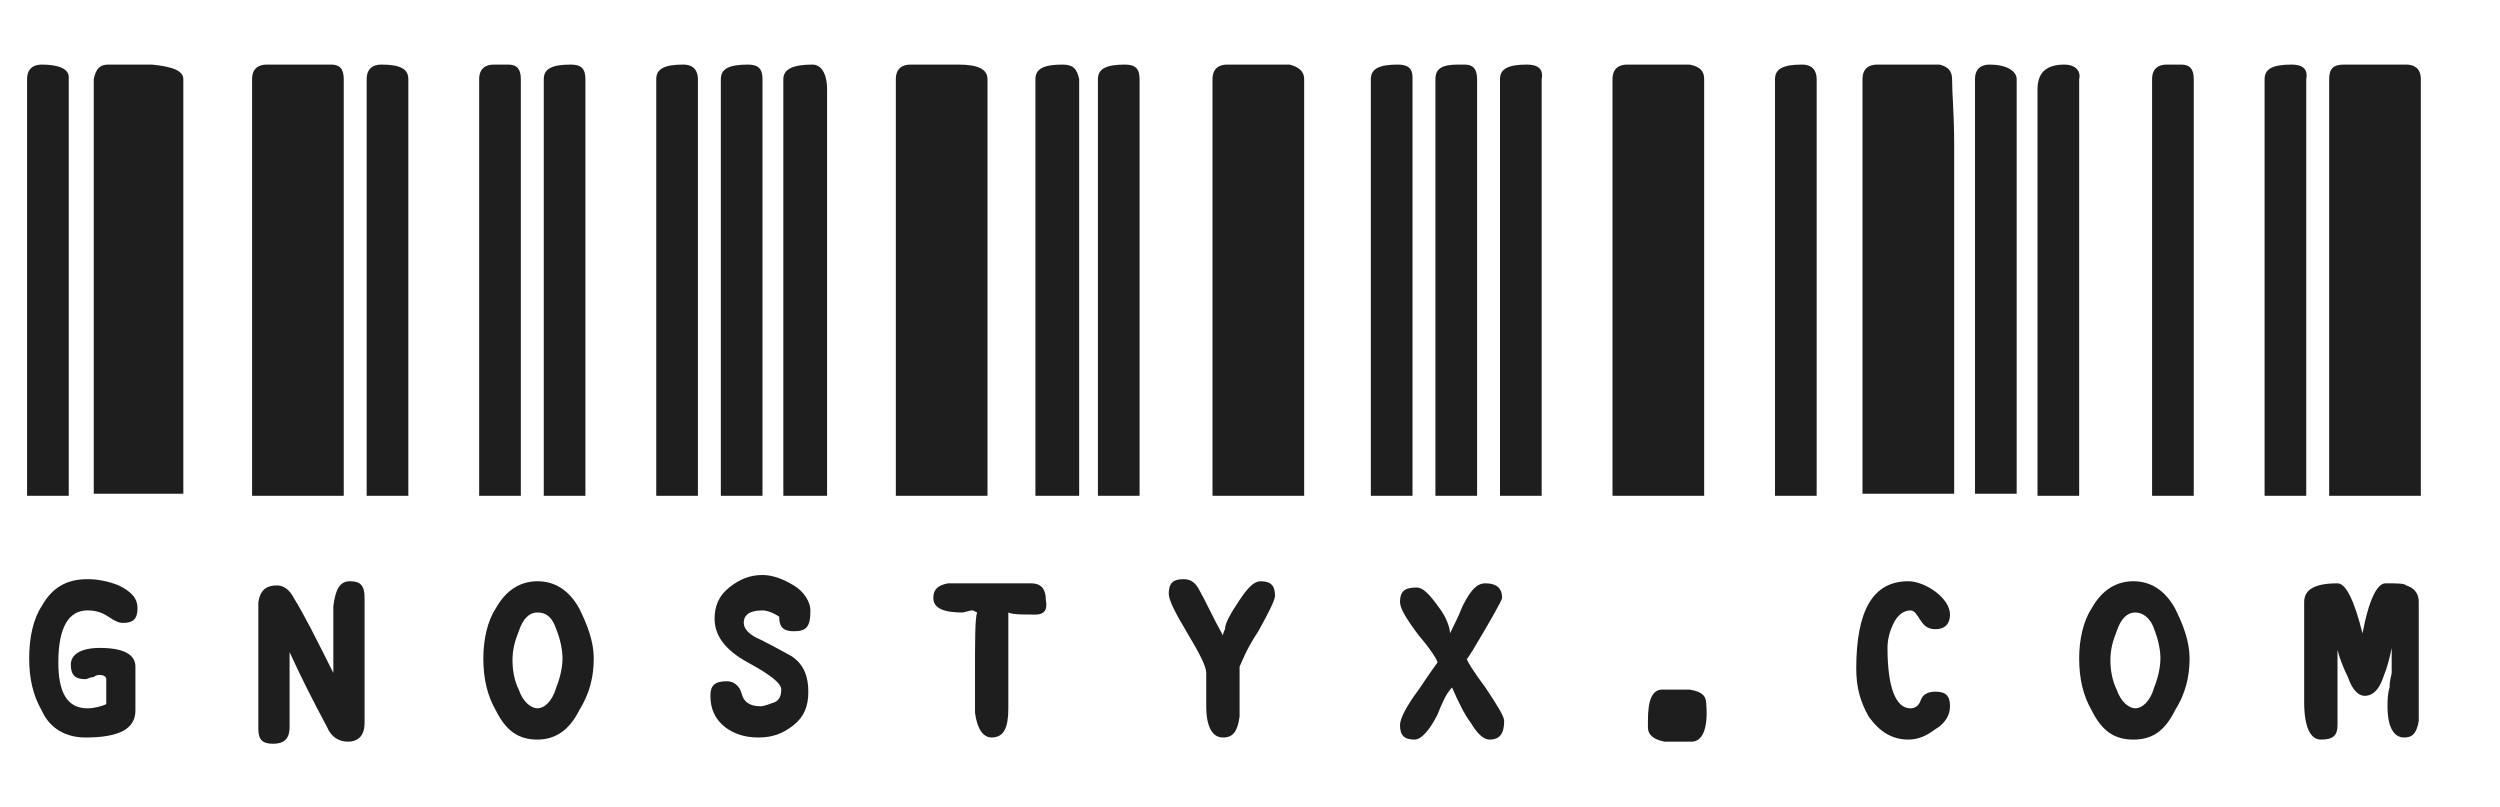
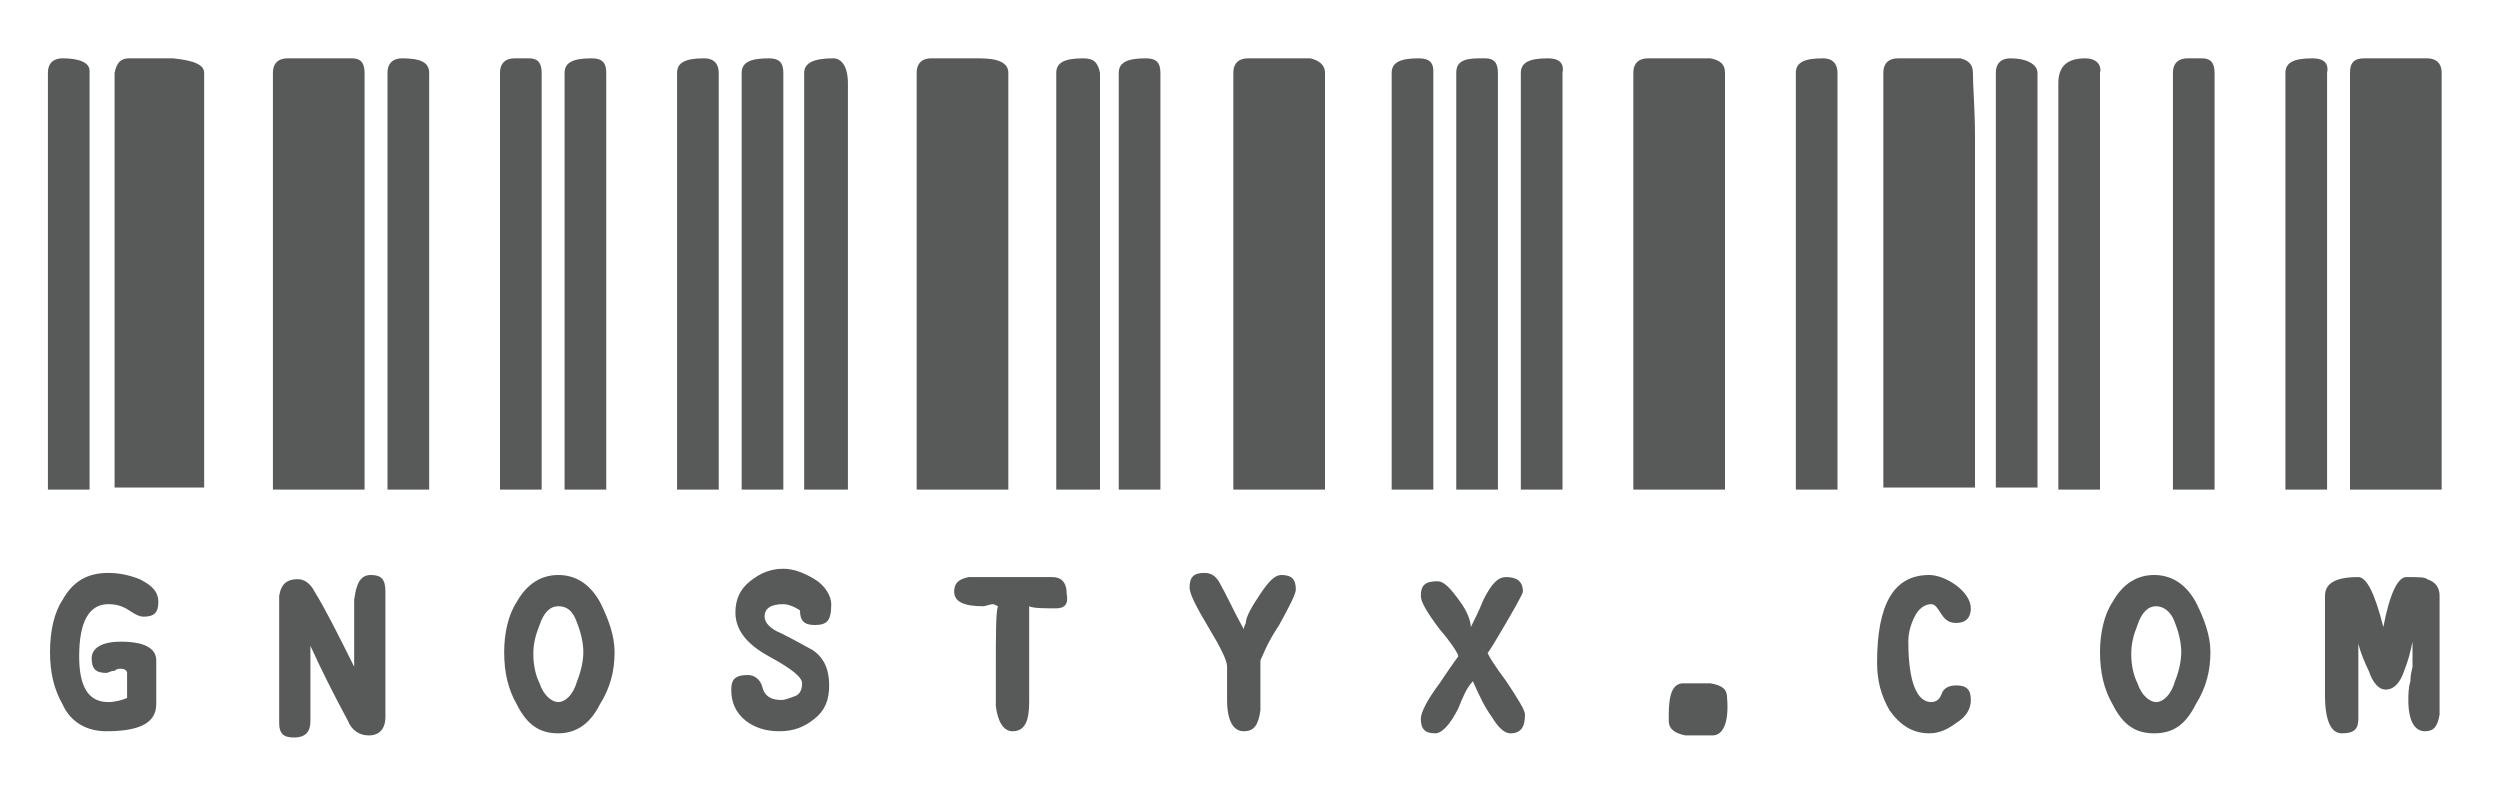
- <svg xmlns="http://www.w3.org/2000/svg" version="1.1" id="Layer_1" x="0px" y="0px" viewBox="0 40.7 120 38.7" enable-background="new 0 40.7 120 38.7" xml:space="preserve">
+ <svg xmlns="http://www.w3.org/2000/svg" version="1.1" id="Layer_1" x="0px" y="0px" viewBox="0 41 120 38" enable-background="new 0 41 120 38" xml:space="preserve">
  <g>
    <g>
-       <path fill="#1E1E1E" d="M2,43.8c-0.4,0-0.7,0.2-0.7,0.7v20h2V44.4C3.3,44,2.8,43.8,2,43.8z M7.3,43.8H5.2c-0.4,0-0.6,0.2-0.7,0.7    v19.9h4.3V44.5C8.8,44.1,8.3,43.9,7.3,43.8z" />
-       <path fill="#1E1E1E" d="M15.9,43.8h-3.1c-0.4,0-0.7,0.2-0.7,0.7v20h4.4v-20C16.5,44,16.3,43.8,15.9,43.8z M18.3,43.8    c-0.4,0-0.7,0.2-0.7,0.7v20h2v-20C19.6,44,19.2,43.8,18.3,43.8z M24.4,43.8h-0.7c-0.4,0-0.7,0.2-0.7,0.7v20h2v-20    C25,44,24.8,43.8,24.4,43.8z M27.4,43.8c-0.9,0-1.3,0.2-1.3,0.7v20h2v-20C28.1,44,27.9,43.8,27.4,43.8z" />
-       <path fill="#1E1E1E" d="M33.5,44.5c0-0.4-0.2-0.7-0.7-0.7c-0.9,0-1.3,0.2-1.3,0.7v20h2V50.1C33.5,47.6,33.5,45.7,33.5,44.5z     M35.9,43.8c-0.9,0-1.3,0.2-1.3,0.7v20h2v-20C36.6,44,36.4,43.8,35.9,43.8z M39,43.8c-0.9,0-1.4,0.2-1.4,0.7v20h2.1V45    C39.7,44.2,39.4,43.8,39,43.8z M46,43.8h-2.3c-0.4,0-0.7,0.2-0.7,0.7v20h4.4v-20C47.4,44,46.9,43.8,46,43.8z" />
-       <path fill="#1E1E1E" d="M51,43.8c-0.9,0-1.3,0.2-1.3,0.7c0,0.8,0,1.9,0,3.4v16.6h2.1v-20C51.7,44,51.5,43.8,51,43.8z M54,43.8    c-0.9,0-1.3,0.2-1.3,0.7v20h2v-20C54.7,44,54.5,43.8,54,43.8z M61.9,43.8h-3c-0.4,0-0.7,0.2-0.7,0.7v20h4.4v-20    C62.6,44.1,62.3,43.9,61.9,43.8z M67.8,44.4c0-0.4-0.2-0.6-0.7-0.6c-0.9,0-1.3,0.2-1.3,0.7v20h2V46C67.8,45.4,67.8,44.8,67.8,44.4    z" />
-       <path fill="#1E1E1E" d="M70.3,43.8H70c-0.8,0-1.1,0.2-1.1,0.7v20h2v-20C70.9,44,70.7,43.8,70.3,43.8z M73.3,43.8    c-0.9,0-1.3,0.2-1.3,0.7v20h2v-20C74.1,44,73.8,43.8,73.3,43.8z M81.1,43.8h-3c-0.4,0-0.7,0.2-0.7,0.7v20h4.4v-20    C81.8,44.1,81.6,43.9,81.1,43.8z M87.2,44.5c0-0.4-0.2-0.7-0.7-0.7c-0.9,0-1.3,0.2-1.3,0.7v20h2v-0.7v-16    C87.2,46.4,87.2,45.2,87.2,44.5z" />
-       <path fill="#1E1E1E" d="M93.7,44.5c0-0.4-0.2-0.6-0.6-0.7c-0.2,0-0.8,0-1.9,0h-1.1c-0.4,0-0.7,0.2-0.7,0.7v19.9h4.4V47.6    C93.8,46.2,93.7,45.2,93.7,44.5z M95.5,43.8c-0.4,0-0.7,0.2-0.7,0.7v19.9h2V44.5C96.8,44.1,96.3,43.8,95.5,43.8z M99.1,43.8    c-0.9,0-1.3,0.4-1.3,1.2c0,0.2,0,0.4,0,0.8c0,0.3,0,0.6,0,0.8v17.9h2v-20C99.9,44.1,99.6,43.8,99.1,43.8z M104.7,43.8h-0.7    c-0.4,0-0.7,0.2-0.7,0.7v20h2v-20C105.3,44,105.1,43.8,104.7,43.8z" />
-       <path fill="#1E1E1E" d="M110,43.8c-0.9,0-1.3,0.2-1.3,0.7v20h2v-20C110.8,44,110.5,43.8,110,43.8z M115.5,43.8h-3    c-0.5,0-0.7,0.2-0.7,0.7v20h4.4v-20C116.2,44,115.9,43.8,115.5,43.8z" />
+       <path fill="#585959" d="M3,43.8c-0.4,0-0.7,0.2-0.7,0.7v20h2V44.4C4.3,44,3.8,43.8,3,43.8z M8.3,43.8H6.2c-0.4,0-0.6,0.2-0.7,0.7    v19.9h4.3V44.5C9.8,44.1,9.3,43.9,8.3,43.8z" />
+       <path fill="#585959" d="M16.9,43.8h-3.1c-0.4,0-0.7,0.2-0.7,0.7v20h4.4v-20C17.5,44,17.3,43.8,16.9,43.8z M19.3,43.8    c-0.4,0-0.7,0.2-0.7,0.7v20h2v-20C20.6,44,20.2,43.8,19.3,43.8z M25.4,43.8h-0.7c-0.4,0-0.7,0.2-0.7,0.7v20h2v-20    C26,44,25.8,43.8,25.4,43.8z M28.4,43.8c-0.9,0-1.3,0.2-1.3,0.7v20h2v-20C29.1,44,28.9,43.8,28.4,43.8z" />
+       <path fill="#585959" d="M34.5,44.5c0-0.4-0.2-0.7-0.7-0.7c-0.9,0-1.3,0.2-1.3,0.7v20h2V50.1C34.5,47.6,34.5,45.7,34.5,44.5z     M36.9,43.8c-0.9,0-1.3,0.2-1.3,0.7v20h2v-20C37.6,44,37.4,43.8,36.9,43.8z M40,43.8c-0.9,0-1.4,0.2-1.4,0.7v20h2.1V45    C40.7,44.2,40.4,43.8,40,43.8z M47,43.8h-2.3c-0.4,0-0.7,0.2-0.7,0.7v20h4.4v-20C48.4,44,47.9,43.8,47,43.8z" />
+       <path fill="#585959" d="M52,43.8c-0.9,0-1.3,0.2-1.3,0.7c0,0.8,0,1.9,0,3.4v16.6h2.1v-20C52.7,44,52.5,43.8,52,43.8z M55,43.8    c-0.9,0-1.3,0.2-1.3,0.7v20h2v-20C55.7,44,55.5,43.8,55,43.8z M62.9,43.8h-3c-0.4,0-0.7,0.2-0.7,0.7v20h4.4v-20    C63.6,44.1,63.3,43.9,62.9,43.8z M68.8,44.4c0-0.4-0.2-0.6-0.7-0.6c-0.9,0-1.3,0.2-1.3,0.7v20h2V46C68.8,45.4,68.8,44.8,68.8,44.4    z" />
+       <path fill="#585959" d="M71.3,43.8H71c-0.8,0-1.1,0.2-1.1,0.7v20h2v-20C71.9,44,71.7,43.8,71.3,43.8z M74.3,43.8    c-0.9,0-1.3,0.2-1.3,0.7v20h2v-20C75.1,44,74.8,43.8,74.3,43.8z M82.1,43.8h-3c-0.4,0-0.7,0.2-0.7,0.7v20h4.4v-20    C82.8,44.1,82.6,43.9,82.1,43.8z M88.2,44.5c0-0.4-0.2-0.7-0.7-0.7c-0.9,0-1.3,0.2-1.3,0.7v20h2v-0.7v-16    C88.2,46.4,88.2,45.2,88.2,44.5z" />
+       <path fill="#585959" d="M94.7,44.5c0-0.4-0.2-0.6-0.6-0.7c-0.2,0-0.8,0-1.9,0h-1.1c-0.4,0-0.7,0.2-0.7,0.7v19.9h4.4V47.6    C94.8,46.2,94.7,45.2,94.7,44.5z M96.5,43.8c-0.4,0-0.7,0.2-0.7,0.7v19.9h2V44.5C97.8,44.1,97.3,43.8,96.5,43.8z M100.1,43.8    c-0.9,0-1.3,0.4-1.3,1.2c0,0.2,0,0.4,0,0.8c0,0.3,0,0.6,0,0.8v17.9h2v-20C100.9,44.1,100.6,43.8,100.1,43.8z M105.7,43.8h-0.7    c-0.4,0-0.7,0.2-0.7,0.7v20h2v-20C106.3,44,106.1,43.8,105.7,43.8z" />
+       <path fill="#585959" d="M111,43.8c-0.9,0-1.3,0.2-1.3,0.7v20h2v-20C111.8,44,111.5,43.8,111,43.8z M116.5,43.8h-3    c-0.5,0-0.7,0.2-0.7,0.7v20h4.4v-20C117.2,44,116.9,43.8,116.5,43.8z" />
    </g>
    <g>
-       <path fill="#1E1E1E" d="M4.1,76.1c-0.9,0-1.7-0.4-2.1-1.3c-0.4-0.7-0.6-1.5-0.6-2.5c0-1,0.2-1.9,0.6-2.5c0.5-0.9,1.2-1.3,2.2-1.3    c0.5,0,1,0.1,1.5,0.3c0.6,0.3,0.9,0.6,0.9,1.1c0,0.5-0.2,0.7-0.7,0.7c-0.2,0-0.4-0.1-0.7-0.3C4.9,70.1,4.6,70,4.2,70    c-0.9,0-1.4,0.8-1.4,2.5c0,1.4,0.4,2.2,1.4,2.2c0.3,0,0.7-0.1,0.9-0.2c0,0,0-0.2,0-0.7c0-0.1,0-0.2,0-0.3c0-0.1,0-0.2,0-0.2    c0-0.1-0.1-0.2-0.3-0.2c-0.1,0-0.2,0-0.3,0.1c-0.2,0-0.3,0.1-0.4,0.1c-0.5,0-0.7-0.2-0.7-0.7c0-0.5,0.5-0.8,1.4-0.8    c1.1,0,1.7,0.3,1.7,0.9v2.1C6.5,75.7,5.7,76.1,4.1,76.1z" />
-       <path fill="#1E1E1E" d="M16,73c0-0.9,0-1.3,0-1.4c0-1.4,0-2,0-1.8c0.1-0.8,0.3-1.2,0.8-1.2s0.7,0.2,0.7,0.8c0,0.7,0,1.7,0,3    c0,1.3,0,2.3,0,3c0,0.6-0.3,0.9-0.8,0.9c-0.4,0-0.8-0.2-1-0.7c-0.7-1.3-1.3-2.5-1.8-3.6v3.6c0,0.5-0.2,0.8-0.8,0.8    c-0.5,0-0.7-0.2-0.7-0.7v-4.6c0-0.9,0-1.4,0-1.5c0.1-0.6,0.4-0.8,0.9-0.8c0.3,0,0.6,0.2,0.8,0.6C14.6,70.2,15.2,71.4,16,73z" />
-       <path fill="#1E1E1E" d="M25.8,76.2c-0.9,0-1.5-0.4-2-1.4c-0.4-0.7-0.6-1.5-0.6-2.5c0-0.9,0.2-1.8,0.6-2.4c0.5-0.9,1.2-1.3,2-1.3    c0.8,0,1.5,0.4,2,1.3c0.4,0.8,0.7,1.6,0.7,2.4c0,0.9-0.2,1.7-0.7,2.5C27.3,75.8,26.6,76.2,25.8,76.2z M25.8,70.1    c-0.4,0-0.7,0.3-0.9,0.9c-0.2,0.5-0.3,0.9-0.3,1.4c0,0.5,0.1,1,0.3,1.4c0.2,0.6,0.6,0.9,0.9,0.9c0.3,0,0.7-0.3,0.9-1    c0.2-0.5,0.3-1,0.3-1.4c0-0.4-0.1-0.9-0.3-1.4C26.5,70.3,26.2,70.1,25.8,70.1z" />
-       <path fill="#1E1E1E" d="M38.1,71c-0.5,0-0.7-0.2-0.7-0.7c-0.3-0.2-0.6-0.3-0.8-0.3c-0.6,0-0.9,0.2-0.9,0.6c0,0.3,0.3,0.6,0.8,0.8    c0.8,0.4,1.3,0.7,1.5,0.8c0.6,0.4,0.8,1,0.8,1.7c0,0.7-0.2,1.2-0.7,1.6s-1,0.6-1.7,0.6s-1.2-0.2-1.6-0.5c-0.5-0.4-0.7-0.9-0.7-1.5    c0-0.5,0.2-0.7,0.8-0.7c0.3,0,0.6,0.2,0.7,0.6c0.1,0.4,0.4,0.6,0.9,0.6c0.2,0,0.4-0.1,0.7-0.2c0.2-0.1,0.3-0.3,0.3-0.6    c0-0.3-0.5-0.7-1.6-1.3c-1.1-0.6-1.6-1.3-1.6-2.1c0-0.6,0.2-1.1,0.7-1.5s1-0.6,1.6-0.6c0.5,0,1,0.2,1.5,0.5    c0.5,0.3,0.8,0.8,0.8,1.2C38.9,70.8,38.7,71,38.1,71z" />
-       <path fill="#1E1E1E" d="M49.7,70.2c-0.6,0-1.1,0-1.3-0.1l0,0.4c0,0.1,0,0.2,0,0.3c0,0.1,0,0.2,0,0.3c0,0.4,0,1,0,1.8    c0,0.8,0,1.4,0,1.8c0,0.9-0.2,1.4-0.8,1.4c-0.4,0-0.7-0.4-0.8-1.2c0,0,0-0.5,0-1.7c0-1.8,0-2.8,0.1-3.1l-0.2-0.1    c-0.2,0-0.4,0.1-0.5,0.1c-0.9,0-1.4-0.2-1.4-0.7c0-0.4,0.2-0.6,0.7-0.7c0.1,0,0.5,0,1.2,0h2.8c0.4,0,0.7,0.2,0.7,0.8    C50.3,70,50.1,70.2,49.7,70.2z" />
-       <path fill="#1E1E1E" d="M58.7,71.2c0,0,0-0.1,0.1-0.3c0-0.3,0.3-0.8,0.7-1.4s0.7-0.9,1-0.9c0.5,0,0.7,0.2,0.7,0.7    c0,0.2-0.3,0.8-0.8,1.7c-0.6,0.9-0.8,1.5-0.9,1.7c0,0,0,0.3,0,0.9c0,1.1,0,1.6,0,1.5c-0.1,0.7-0.3,1-0.8,1c-0.5,0-0.8-0.5-0.8-1.5    c0-0.2,0-0.5,0-0.9c0-0.4,0-0.6,0-0.7c0-0.3-0.3-0.9-0.9-1.9c-0.6-1-0.9-1.6-0.9-1.9c0-0.5,0.2-0.7,0.7-0.7c0.3,0,0.5,0.1,0.7,0.4    C57.9,69.6,58.2,70.3,58.7,71.2z" />
-       <path fill="#1E1E1E" d="M69.6,71.1c0.2-0.4,0.4-0.8,0.6-1.3c0.4-0.8,0.7-1.1,1.1-1.1c0.5,0,0.8,0.2,0.8,0.7c0,0.1-0.5,1-1.4,2.5    c-0.2,0.3-0.3,0.5-0.3,0.4c0,0.1,0.3,0.6,0.9,1.4c0.6,0.9,0.9,1.4,0.9,1.6c0,0.6-0.2,0.9-0.7,0.9c-0.3,0-0.6-0.3-0.9-0.8    c-0.3-0.4-0.6-1-0.9-1.7C69.4,74,69.2,74.5,69,75c-0.4,0.8-0.8,1.2-1.1,1.2c-0.5,0-0.7-0.2-0.7-0.7c0-0.3,0.3-0.9,0.9-1.7    c0.6-0.9,0.9-1.3,0.9-1.3c0-0.1-0.3-0.6-0.9-1.3c-0.6-0.8-0.9-1.3-0.9-1.6c0-0.5,0.2-0.7,0.8-0.7c0.3,0,0.6,0.3,1.1,1    C69.4,70.3,69.6,70.8,69.6,71.1z" />
-       <path fill="#1E1E1E" d="M81.2,76.3c-0.8,0-1.2,0-1.3,0c-0.5-0.1-0.8-0.3-0.8-0.7v-0.3c0-1,0.2-1.5,0.7-1.5c0.8,0,1.2,0,1.3,0    c0.6,0.1,0.8,0.3,0.8,0.7C82,75.7,81.7,76.3,81.2,76.3z" />
-       <path fill="#1E1E1E" d="M91.6,76.2c-0.8,0-1.4-0.4-1.9-1.1c-0.4-0.7-0.6-1.4-0.6-2.3c0-2.8,0.8-4.2,2.5-4.2c0.4,0,0.9,0.2,1.3,0.5    c0.4,0.3,0.7,0.7,0.7,1.1s-0.2,0.7-0.7,0.7c-0.3,0-0.5-0.1-0.7-0.4C92,70.2,91.9,70,91.7,70c-0.3,0-0.6,0.2-0.8,0.6    c-0.2,0.4-0.3,0.8-0.3,1.2c0,1.9,0.4,2.9,1.1,2.9c0.2,0,0.4-0.1,0.5-0.4c0.1-0.3,0.4-0.4,0.7-0.4c0.5,0,0.7,0.2,0.7,0.7    c0,0.4-0.2,0.8-0.7,1.1C92.5,76,92.1,76.2,91.6,76.2z" />
-       <path fill="#1E1E1E" d="M102.4,76.2c-0.9,0-1.5-0.4-2-1.4c-0.4-0.7-0.6-1.5-0.6-2.5c0-0.9,0.2-1.8,0.6-2.4c0.5-0.9,1.2-1.3,2-1.3    c0.8,0,1.5,0.4,2,1.3c0.4,0.8,0.7,1.6,0.7,2.4c0,0.9-0.2,1.7-0.7,2.5C103.9,75.8,103.3,76.2,102.4,76.2z M102.5,70.1    c-0.4,0-0.7,0.3-0.9,0.9c-0.2,0.5-0.3,0.9-0.3,1.4c0,0.5,0.1,1,0.3,1.4c0.2,0.6,0.6,0.9,0.9,0.9c0.3,0,0.7-0.3,0.9-1    c0.2-0.5,0.3-1,0.3-1.4c0-0.4-0.1-0.9-0.3-1.4C103.2,70.3,102.8,70.1,102.5,70.1z" />
-       <path fill="#1E1E1E" d="M112.2,71.9c0,0.3,0,0.9,0,1.8c0,0.8,0,1.4,0,1.8c0,0.5-0.2,0.7-0.8,0.7c-0.5,0-0.8-0.6-0.8-1.8v-4.8    c0-0.6,0.5-0.9,1.6-0.9c0.4,0,0.8,0.8,1.2,2.4c0.3-1.6,0.7-2.4,1.1-2.4c0.6,0,0.9,0,1,0.1c0.3,0.1,0.6,0.3,0.6,0.8    c0,0.5,0,1.2,0,2.2c0,1,0,1.8,0,2.2c0,0.8,0,1.2,0,1.3c-0.1,0.6-0.3,0.8-0.7,0.8c-0.5,0-0.8-0.5-0.8-1.5c0-0.2,0-0.6,0.1-0.9    c0-0.4,0.1-0.6,0.1-0.7c0-0.1,0-0.3,0-0.6s0-0.5,0-0.6c-0.1,0.5-0.2,0.9-0.4,1.4c-0.2,0.6-0.5,0.9-0.9,0.9c-0.3,0-0.6-0.3-0.8-0.9    C112.5,72.8,112.3,72.3,112.2,71.9z" />
+       <path fill="#585959" d="M5.1,76.1c-0.9,0-1.7-0.4-2.1-1.3c-0.4-0.7-0.6-1.5-0.6-2.5c0-1,0.2-1.9,0.6-2.5c0.5-0.9,1.2-1.3,2.2-1.3    c0.5,0,1,0.1,1.5,0.3c0.6,0.3,0.9,0.6,0.9,1.1c0,0.5-0.2,0.7-0.7,0.7c-0.2,0-0.4-0.1-0.7-0.3C5.9,70.1,5.6,70,5.2,70    c-0.9,0-1.4,0.8-1.4,2.5c0,1.4,0.4,2.2,1.4,2.2c0.3,0,0.7-0.1,0.9-0.2c0,0,0-0.2,0-0.7c0-0.1,0-0.2,0-0.3c0-0.1,0-0.2,0-0.2    c0-0.1-0.1-0.2-0.3-0.2c-0.1,0-0.2,0-0.3,0.1c-0.2,0-0.3,0.1-0.4,0.1c-0.5,0-0.7-0.2-0.7-0.7c0-0.5,0.5-0.8,1.4-0.8    c1.1,0,1.7,0.3,1.7,0.9v2.1C7.5,75.7,6.7,76.1,5.1,76.1z" />
+       <path fill="#585959" d="M17,73c0-0.9,0-1.3,0-1.4c0-1.4,0-2,0-1.8c0.1-0.8,0.3-1.2,0.8-1.2s0.7,0.2,0.7,0.8c0,0.7,0,1.7,0,3    c0,1.3,0,2.3,0,3c0,0.6-0.3,0.9-0.8,0.9c-0.4,0-0.8-0.2-1-0.7c-0.7-1.3-1.3-2.5-1.8-3.6v3.6c0,0.5-0.2,0.8-0.8,0.8    c-0.5,0-0.7-0.2-0.7-0.7v-4.6c0-0.9,0-1.4,0-1.5c0.1-0.6,0.4-0.8,0.9-0.8c0.3,0,0.6,0.2,0.8,0.6C15.6,70.2,16.2,71.4,17,73z" />
+       <path fill="#585959" d="M26.8,76.2c-0.9,0-1.5-0.4-2-1.4c-0.4-0.7-0.6-1.5-0.6-2.5c0-0.9,0.2-1.8,0.6-2.4c0.5-0.9,1.2-1.3,2-1.3    c0.8,0,1.5,0.4,2,1.3c0.4,0.8,0.7,1.6,0.7,2.4c0,0.9-0.2,1.7-0.7,2.5C28.3,75.8,27.6,76.2,26.8,76.2z M26.8,70.1    c-0.4,0-0.7,0.3-0.9,0.9c-0.2,0.5-0.3,0.9-0.3,1.4s0.1,1,0.3,1.4c0.2,0.6,0.6,0.9,0.9,0.9c0.3,0,0.7-0.3,0.9-1    c0.2-0.5,0.3-1,0.3-1.4c0-0.4-0.1-0.9-0.3-1.4C27.5,70.3,27.2,70.1,26.8,70.1z" />
+       <path fill="#585959" d="M39.1,71c-0.5,0-0.7-0.2-0.7-0.7c-0.3-0.2-0.6-0.3-0.8-0.3c-0.6,0-0.9,0.2-0.9,0.6c0,0.3,0.3,0.6,0.8,0.8    c0.8,0.4,1.3,0.7,1.5,0.8c0.6,0.4,0.8,1,0.8,1.7c0,0.7-0.2,1.2-0.7,1.6s-1,0.6-1.7,0.6s-1.2-0.2-1.6-0.5c-0.5-0.4-0.7-0.9-0.7-1.5    c0-0.5,0.2-0.7,0.8-0.7c0.3,0,0.6,0.2,0.7,0.6c0.1,0.4,0.4,0.6,0.9,0.6c0.2,0,0.4-0.1,0.7-0.2c0.2-0.1,0.3-0.3,0.3-0.6    c0-0.3-0.5-0.7-1.6-1.3c-1.1-0.6-1.6-1.3-1.6-2.1c0-0.6,0.2-1.1,0.7-1.5c0.5-0.4,1-0.6,1.6-0.6c0.5,0,1,0.2,1.5,0.5    c0.5,0.3,0.8,0.8,0.8,1.2C39.9,70.8,39.7,71,39.1,71z" />
+       <path fill="#585959" d="M50.7,70.2c-0.6,0-1.1,0-1.3-0.1l0,0.4c0,0.1,0,0.2,0,0.3c0,0.1,0,0.2,0,0.3c0,0.4,0,1,0,1.8    c0,0.8,0,1.4,0,1.8c0,0.9-0.2,1.4-0.8,1.4c-0.4,0-0.7-0.4-0.8-1.2c0,0,0-0.5,0-1.7c0-1.8,0-2.8,0.1-3.1l-0.2-0.1    c-0.2,0-0.4,0.1-0.5,0.1c-0.9,0-1.4-0.2-1.4-0.7c0-0.4,0.2-0.6,0.7-0.7c0.1,0,0.5,0,1.2,0h2.8c0.4,0,0.7,0.2,0.7,0.8    C51.3,70,51.1,70.2,50.7,70.2z" />
+       <path fill="#585959" d="M59.7,71.2c0,0,0-0.1,0.1-0.3c0-0.3,0.3-0.8,0.7-1.4s0.7-0.9,1-0.9c0.5,0,0.7,0.2,0.7,0.7    c0,0.2-0.3,0.8-0.8,1.7c-0.6,0.9-0.8,1.5-0.9,1.7c0,0,0,0.3,0,0.9c0,1.1,0,1.6,0,1.5c-0.1,0.7-0.3,1-0.8,1c-0.5,0-0.8-0.5-0.8-1.5    c0-0.2,0-0.5,0-0.9c0-0.4,0-0.6,0-0.7c0-0.3-0.3-0.9-0.9-1.9c-0.6-1-0.9-1.6-0.9-1.9c0-0.5,0.2-0.7,0.7-0.7c0.3,0,0.5,0.1,0.7,0.4    C58.9,69.6,59.2,70.3,59.7,71.2z" />
+       <path fill="#585959" d="M70.6,71.1c0.2-0.4,0.4-0.8,0.6-1.3c0.4-0.8,0.7-1.1,1.1-1.1c0.5,0,0.8,0.2,0.8,0.7c0,0.1-0.5,1-1.4,2.5    c-0.2,0.3-0.3,0.5-0.3,0.4c0,0.1,0.3,0.6,0.9,1.4c0.6,0.9,0.9,1.4,0.9,1.6c0,0.6-0.2,0.9-0.7,0.9c-0.3,0-0.6-0.3-0.9-0.8    c-0.3-0.4-0.6-1-0.9-1.7C70.4,74,70.2,74.5,70,75c-0.4,0.8-0.8,1.2-1.1,1.2c-0.5,0-0.7-0.2-0.7-0.7c0-0.3,0.3-0.9,0.9-1.7    c0.6-0.9,0.9-1.3,0.9-1.3c0-0.1-0.3-0.6-0.9-1.3c-0.6-0.8-0.9-1.3-0.9-1.6c0-0.5,0.2-0.7,0.8-0.7c0.3,0,0.6,0.3,1.1,1    C70.4,70.3,70.6,70.8,70.6,71.1z" />
+       <path fill="#585959" d="M82.2,76.3c-0.8,0-1.2,0-1.3,0c-0.5-0.1-0.8-0.3-0.8-0.7v-0.3c0-1,0.2-1.5,0.7-1.5c0.8,0,1.2,0,1.3,0    c0.6,0.1,0.8,0.3,0.8,0.7C83,75.7,82.7,76.3,82.2,76.3z" />
+       <path fill="#585959" d="M92.6,76.2c-0.8,0-1.4-0.4-1.9-1.1c-0.4-0.7-0.6-1.4-0.6-2.3c0-2.8,0.8-4.2,2.5-4.2c0.4,0,0.9,0.2,1.3,0.5    c0.4,0.3,0.7,0.7,0.7,1.1c0,0.4-0.2,0.7-0.7,0.7c-0.3,0-0.5-0.1-0.7-0.4C93,70.2,92.9,70,92.7,70c-0.3,0-0.6,0.2-0.8,0.6    c-0.2,0.4-0.3,0.8-0.3,1.2c0,1.9,0.4,2.9,1.1,2.9c0.2,0,0.4-0.1,0.5-0.4c0.1-0.3,0.4-0.4,0.7-0.4c0.5,0,0.7,0.2,0.7,0.7    c0,0.4-0.2,0.8-0.7,1.1C93.5,76,93.1,76.2,92.6,76.2z" />
+       <path fill="#585959" d="M103.4,76.2c-0.9,0-1.5-0.4-2-1.4c-0.4-0.7-0.6-1.5-0.6-2.5c0-0.9,0.2-1.8,0.6-2.4c0.5-0.9,1.2-1.3,2-1.3    c0.8,0,1.5,0.4,2,1.3c0.4,0.8,0.7,1.6,0.7,2.4c0,0.9-0.2,1.7-0.7,2.5C104.9,75.8,104.3,76.2,103.4,76.2z M103.5,70.1    c-0.4,0-0.7,0.3-0.9,0.9c-0.2,0.5-0.3,0.9-0.3,1.4s0.1,1,0.3,1.4c0.2,0.6,0.6,0.9,0.9,0.9c0.3,0,0.7-0.3,0.9-1    c0.2-0.5,0.3-1,0.3-1.4c0-0.4-0.1-0.9-0.3-1.4C104.2,70.3,103.8,70.1,103.5,70.1z" />
+       <path fill="#585959" d="M113.2,71.9c0,0.3,0,0.9,0,1.8c0,0.8,0,1.4,0,1.8c0,0.5-0.2,0.7-0.8,0.7c-0.5,0-0.8-0.6-0.8-1.8v-4.8    c0-0.6,0.5-0.9,1.6-0.9c0.4,0,0.8,0.8,1.2,2.4c0.3-1.6,0.7-2.4,1.1-2.4c0.6,0,0.9,0,1,0.1c0.3,0.1,0.6,0.3,0.6,0.8    c0,0.5,0,1.2,0,2.2c0,1,0,1.8,0,2.2c0,0.8,0,1.2,0,1.3c-0.1,0.6-0.3,0.8-0.7,0.8c-0.5,0-0.8-0.5-0.8-1.5c0-0.2,0-0.6,0.1-0.9    c0-0.4,0.1-0.6,0.1-0.7c0-0.1,0-0.3,0-0.6s0-0.5,0-0.6c-0.1,0.5-0.2,0.9-0.4,1.4c-0.2,0.6-0.5,0.9-0.9,0.9c-0.3,0-0.6-0.3-0.8-0.9    C113.5,72.8,113.3,72.3,113.2,71.9z" />
    </g>
  </g>
</svg>
